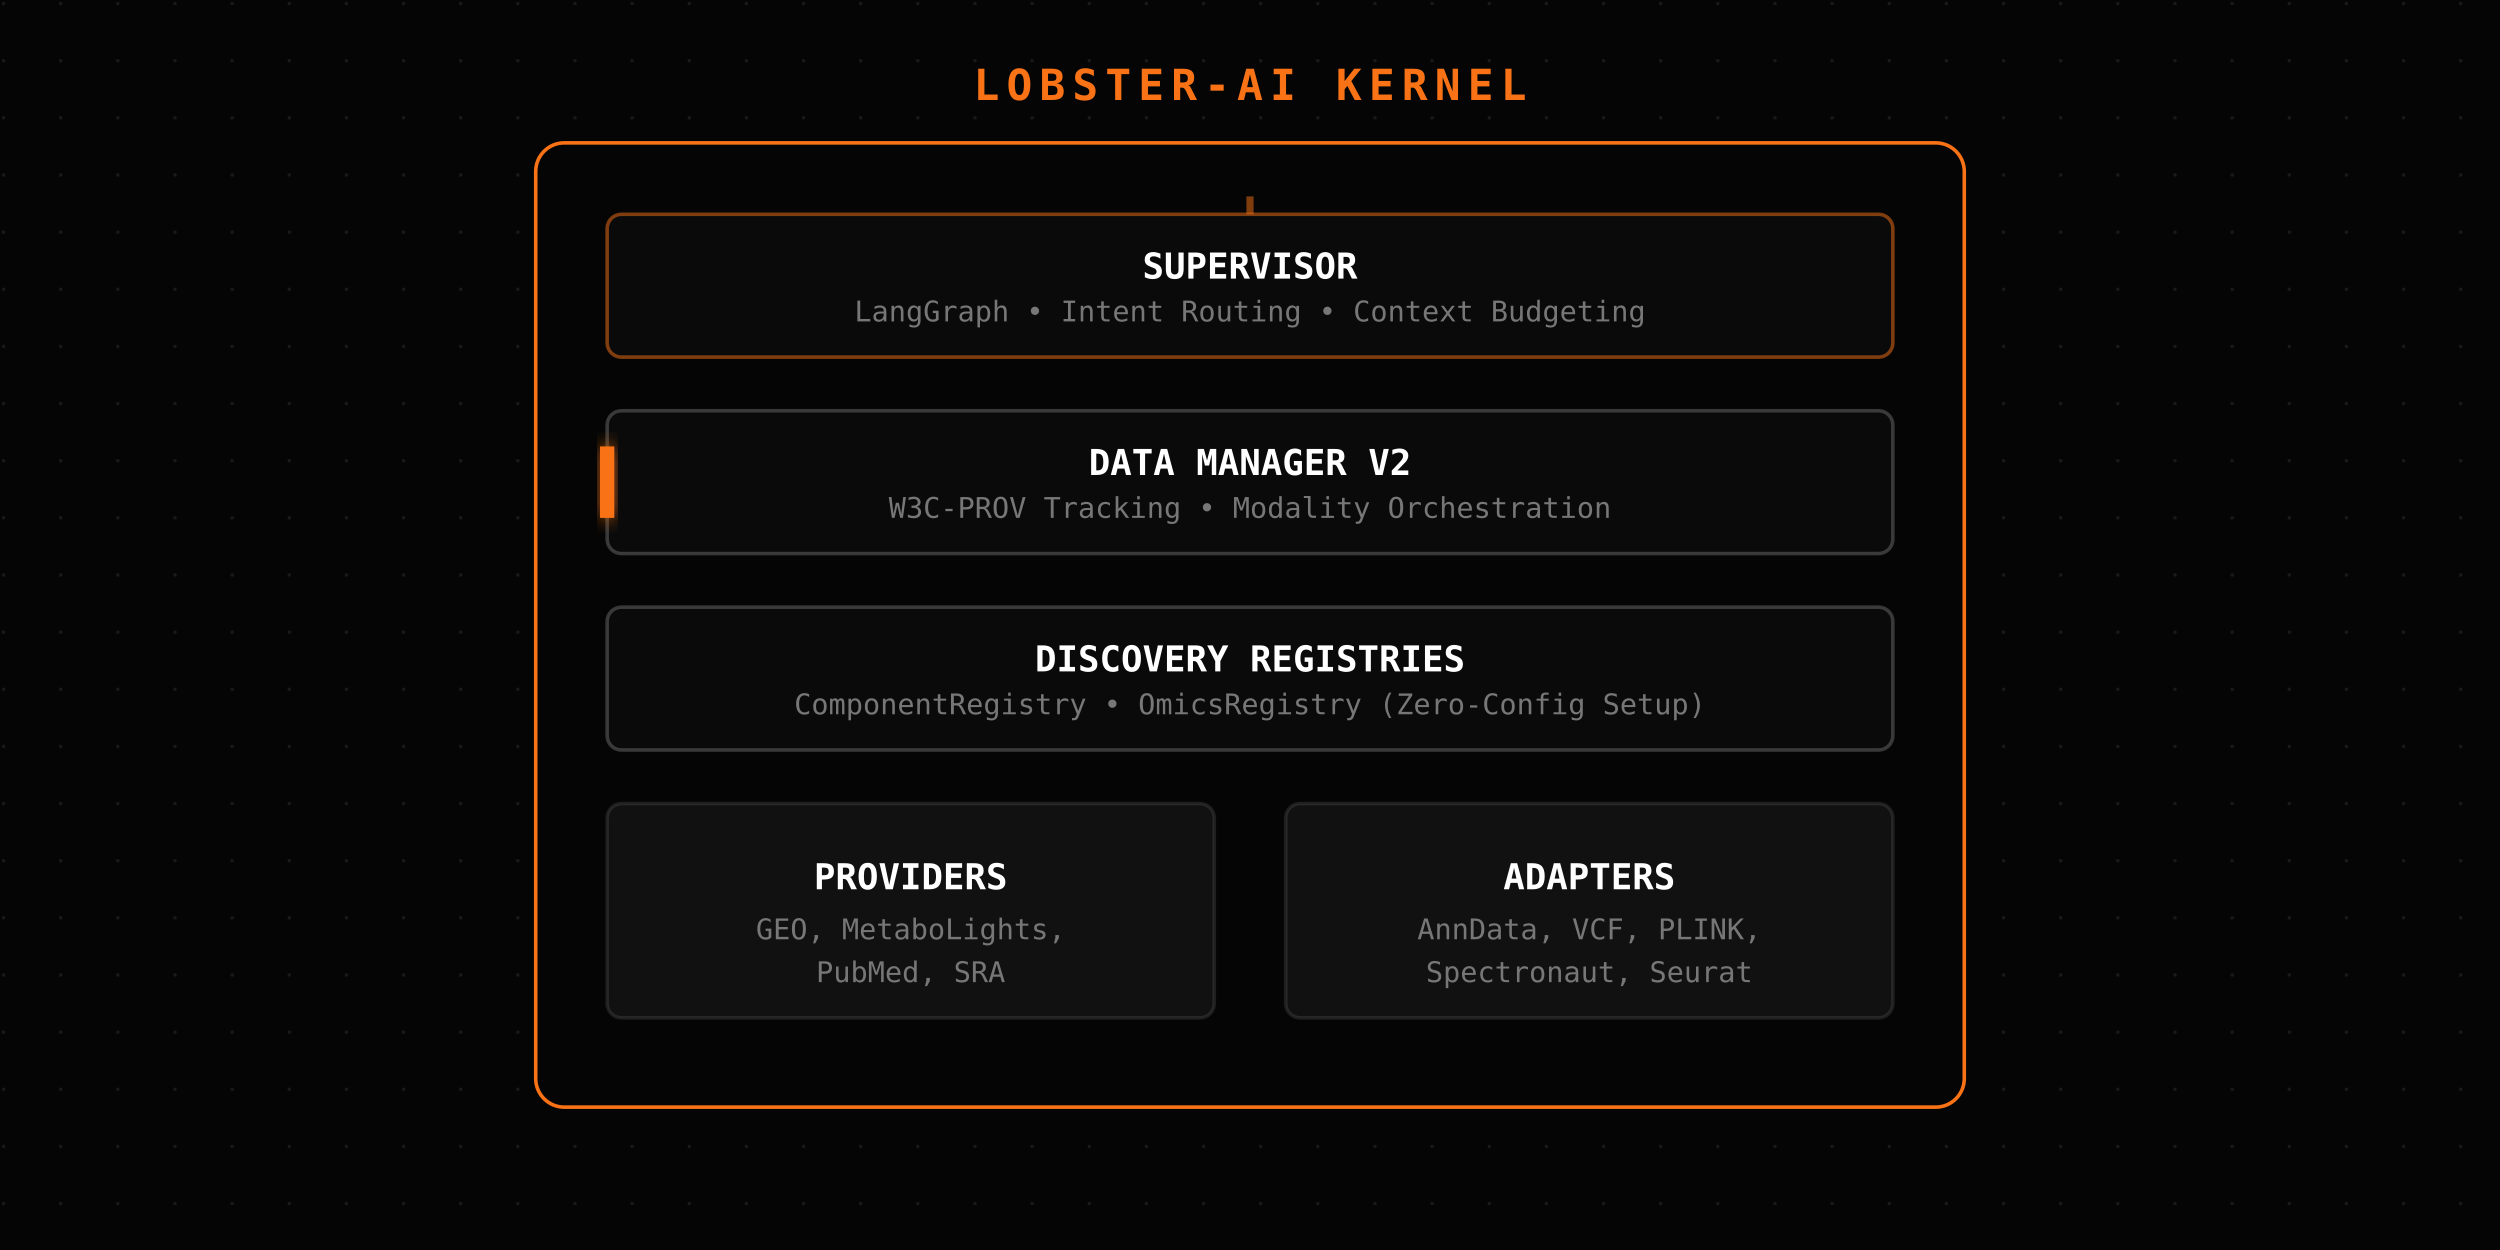
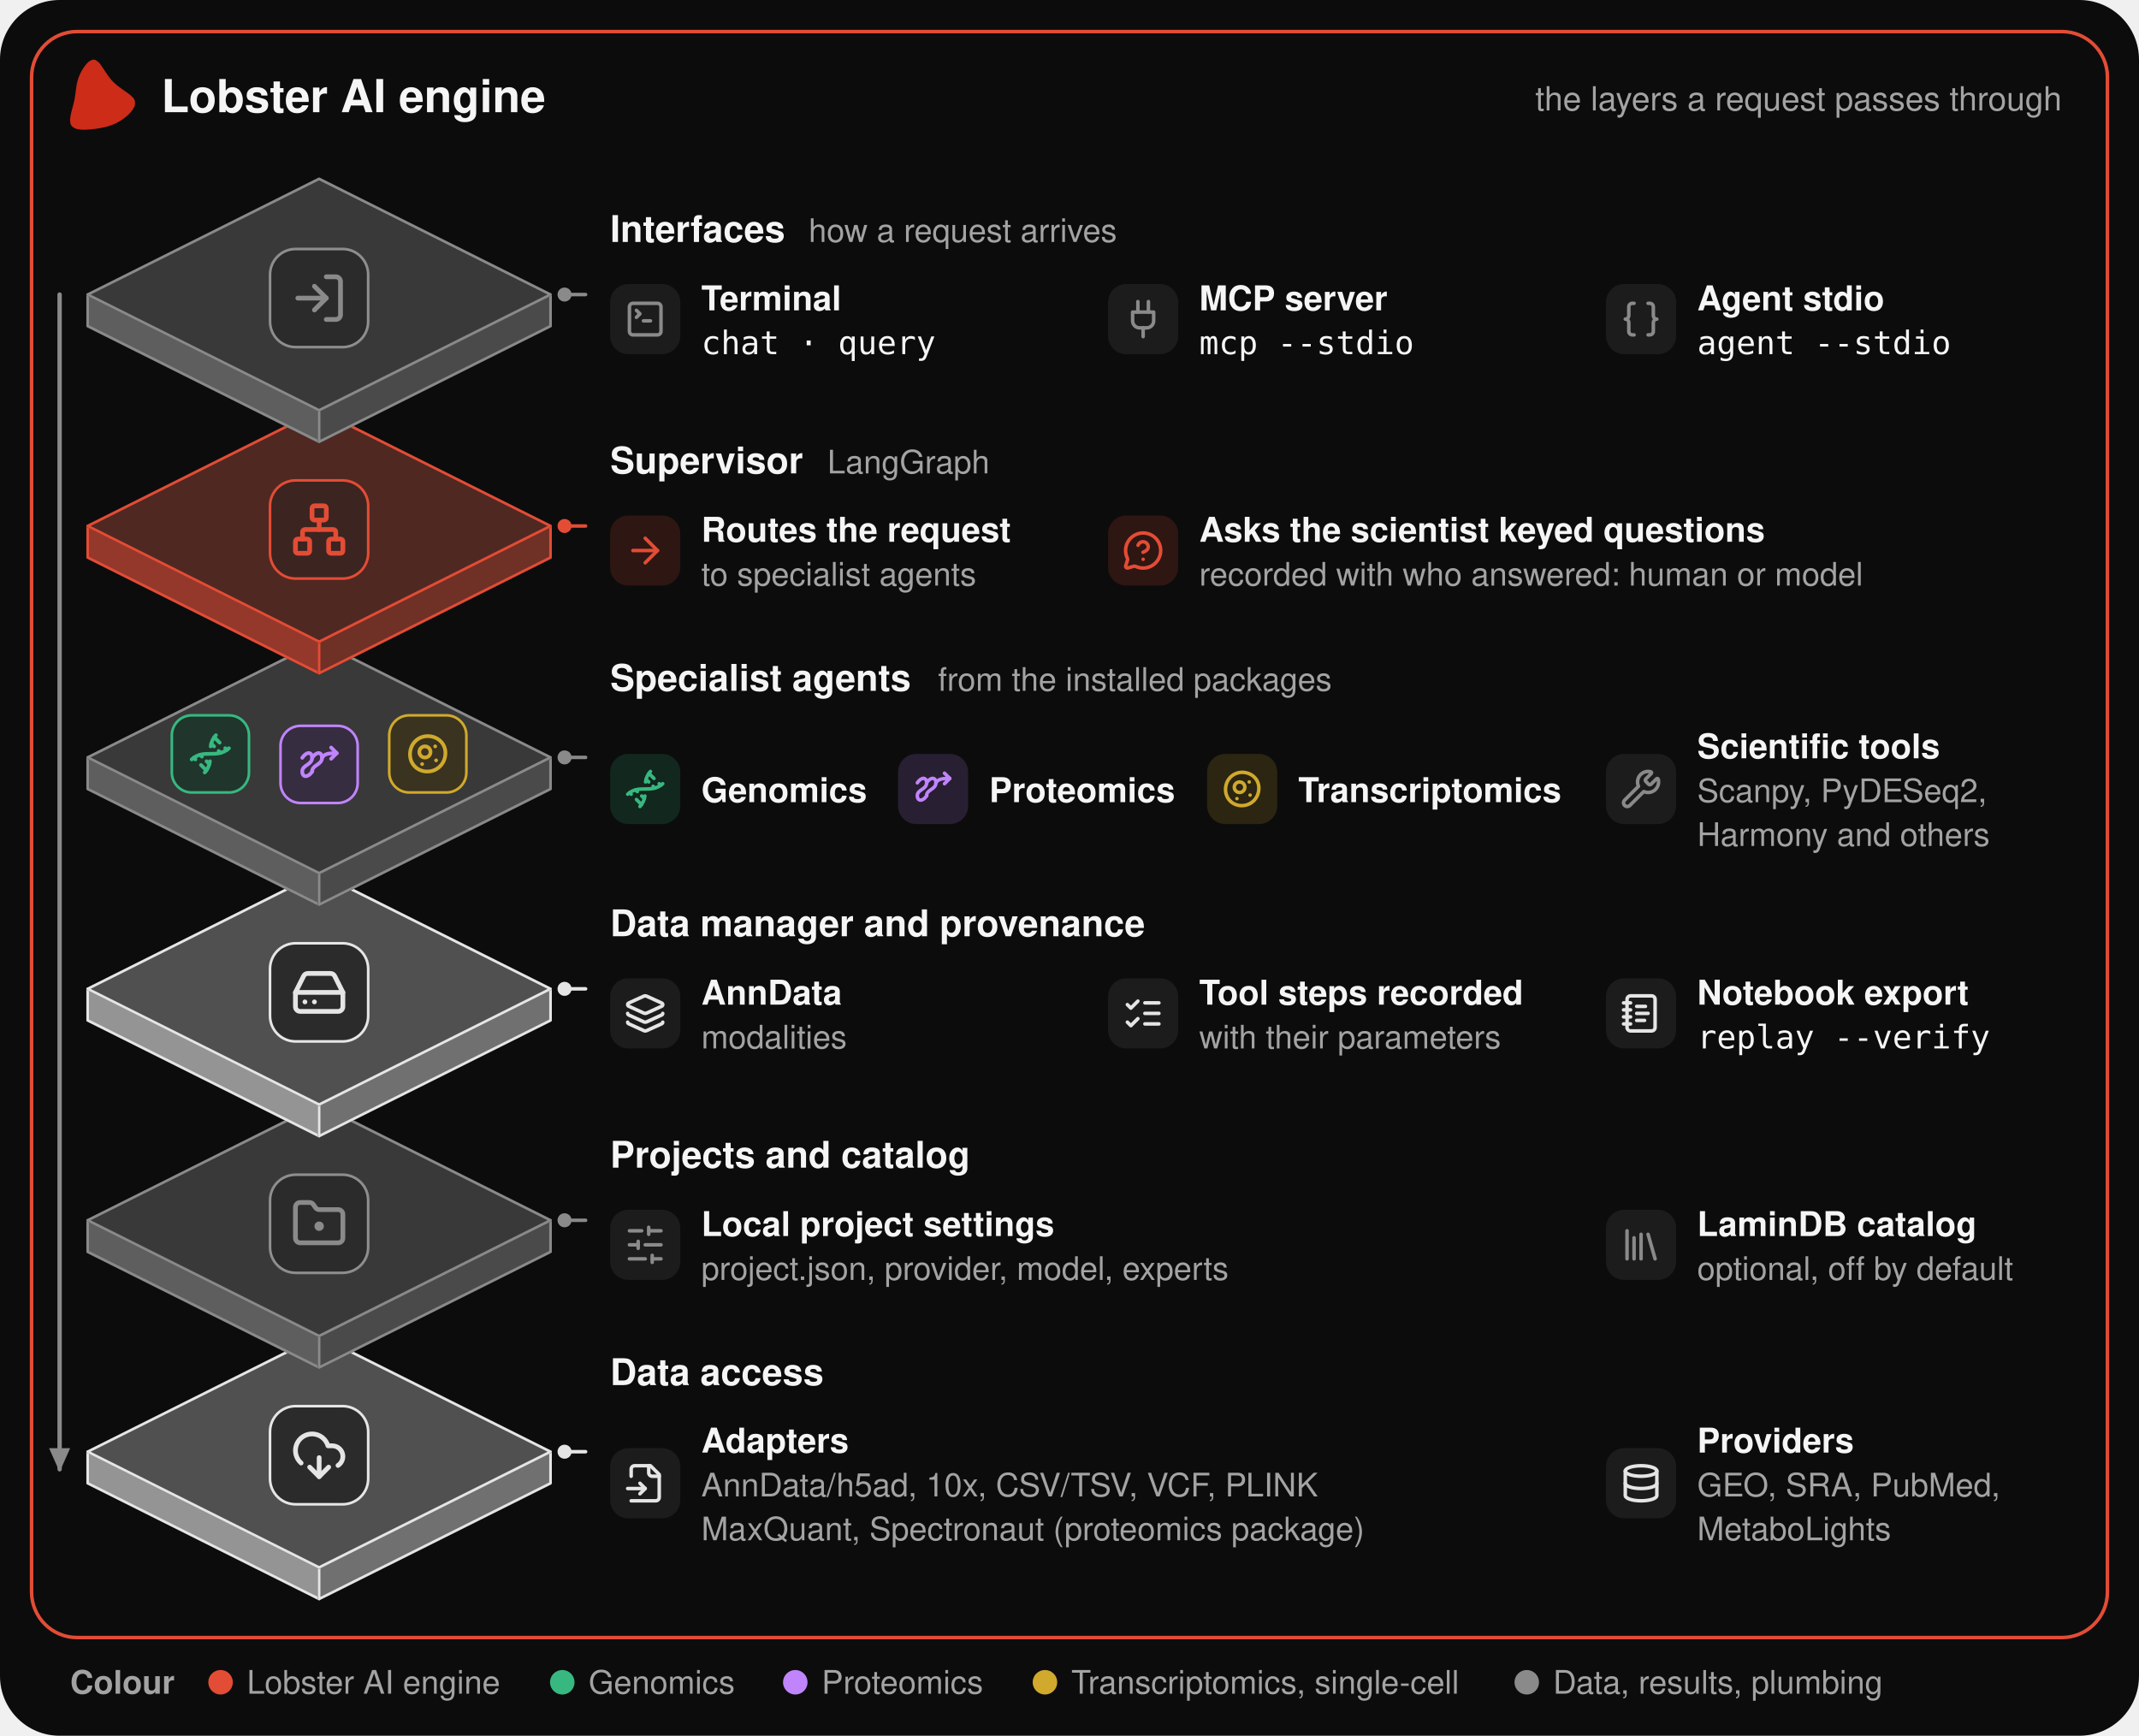
- <svg xmlns="http://www.w3.org/2000/svg" viewBox="0 0 700 350" width="100%" height="100%">
+ <svg xmlns="http://www.w3.org/2000/svg" viewBox="-10 -10 1220 990" role="img" aria-labelledby="t d">
  <defs>
-     <filter id="glow-core" x="-20%" y="-20%" width="140%" height="140%">
-       <feGaussianBlur stdDeviation="2.5" result="blur" />
-       <feComposite in="SourceGraphic" in2="blur" operator="over" />
-     </filter>
-     <pattern id="dotGridCore" width="16" height="16" patternUnits="userSpaceOnUse">
-       <circle cx="1" cy="1" r="0.5" fill="rgba(255,255,255,0.08)" />
-     </pattern>
+     <marker id="a" viewBox="0 0 10 10" refX="8" refY="5" markerWidth="6" markerHeight="6" orient="auto-start-reverse">
+       <path d="M0 1L9 5L0 9z" fill="#737373" />
+     </marker>
+     <marker id="ag" viewBox="0 0 10 10" refX="8" refY="5" markerWidth="6" markerHeight="6" orient="auto-start-reverse">
+       <path d="M0 1L9 5L0 9z" fill="#8A8A8A" />
+     </marker>
  </defs>
-   <rect width="700" height="350" fill="#050505" />
-   <rect width="700" height="350" fill="url(#dotGridCore)" />
-   <g transform="translate(150, 40)">
-     <rect x="0" y="0" width="400" height="270" rx="8" fill="#050505" stroke="#f97316" stroke-width="1" />
-     <text x="200" y="-12" fill="#f97316" font-size="12" font-family="monospace" text-anchor="middle" font-weight="bold" letter-spacing="2">LOBSTER-AI KERNEL</text>
-     <path d="M 200 15 L 200 255" fill="none" stroke="#f97316" stroke-width="2" stroke-dasharray="20 250" opacity="0.5">
-       <animate attributeName="stroke-dashoffset" from="270" to="0" dur="3s" repeatCount="indefinite" />
-     </path>
-     <g transform="translate(20, 20)">
-       <rect x="0" y="0" width="360" height="40" rx="4" fill="#0a0a0a" stroke="rgba(249,115,22,0.5)" stroke-width="1" />
-       <text x="180" y="18" fill="#fff" font-size="10" font-family="monospace" text-anchor="middle" font-weight="bold">SUPERVISOR</text>
-       <text x="180" y="30" fill="#777" font-size="8" font-family="monospace" text-anchor="middle">LangGraph • Intent Routing • Context Budgeting</text>
-     </g>
-     <g transform="translate(20, 75)">
-       <rect x="0" y="0" width="360" height="40" rx="4" fill="#0a0a0a" stroke="rgba(255,255,255,0.2)" stroke-width="1" />
-       <rect x="-2" y="10" width="4" height="20" fill="#f97316" filter="url(#glow-core)" />
-       <text x="180" y="18" fill="#fff" font-size="10" font-family="monospace" text-anchor="middle" font-weight="bold">DATA MANAGER V2</text>
-       <text x="180" y="30" fill="#777" font-size="8" font-family="monospace" text-anchor="middle">W3C-PROV Tracking • Modality Orchestration</text>
-     </g>
-     <g transform="translate(20, 130)">
-       <rect x="0" y="0" width="360" height="40" rx="4" fill="#0a0a0a" stroke="rgba(255,255,255,0.2)" stroke-width="1" />
-       <text x="180" y="18" fill="#fff" font-size="10" font-family="monospace" text-anchor="middle" font-weight="bold">DISCOVERY REGISTRIES</text>
-       <text x="180" y="30" fill="#777" font-size="8" font-family="monospace" text-anchor="middle">ComponentRegistry • OmicsRegistry (Zero-Config Setup)</text>
-     </g>
-     <g transform="translate(20, 185)">
-       <rect x="0" y="0" width="170" height="60" rx="4" fill="#111" stroke="rgba(255,255,255,0.1)" stroke-width="1" />
-       <text x="85" y="24" fill="#fff" font-size="10" font-family="monospace" text-anchor="middle" font-weight="bold">PROVIDERS</text>
-       <text x="85" y="38" fill="#777" font-size="8" font-family="monospace" text-anchor="middle">GEO, MetaboLights,</text>
-       <text x="85" y="50" fill="#777" font-size="8" font-family="monospace" text-anchor="middle">PubMed, SRA</text>
-     </g>
-     <g transform="translate(210, 185)">
-       <rect x="0" y="0" width="170" height="60" rx="4" fill="#111" stroke="rgba(255,255,255,0.1)" stroke-width="1" />
-       <text x="85" y="24" fill="#fff" font-size="10" font-family="monospace" text-anchor="middle" font-weight="bold">ADAPTERS</text>
-       <text x="85" y="38" fill="#777" font-size="8" font-family="monospace" text-anchor="middle">AnnData, VCF, PLINK,</text>
-       <text x="85" y="50" fill="#777" font-size="8" font-family="monospace" text-anchor="middle">Spectronaut, Seurat</text>
-     </g>
+   <rect x="-10" y="-10" width="1220" height="990" rx="34" fill="#0C0C0C" />
+   <g font-family="-apple-system, 'Segoe UI', Helvetica, Arial, sans-serif" fill="#F5F5F5">
+     <rect x="8" y="8" width="1184" height="916" rx="26" fill="none" stroke="#E34C35" stroke-width="2" />
+     <path transform="translate(30 24) scale(0.3711)" fill="#CC2C18" d="M99.01 62.03C99.93 64.40 99.99 67.43 99.48 69.96C98.97 72.49 97.41 74.96 95.95 77.20C94.49 79.44 92.62 81.47 90.75 83.40C88.87 85.33 86.80 87.10 84.70 88.78C82.59 90.47 80.39 92.05 78.12 93.50C75.85 94.95 73.49 96.28 71.08 97.49C68.67 98.69 66.18 99.76 63.66 100.70C61.13 101.65 58.54 102.45 55.94 103.15C53.34 103.86 50.69 104.42 48.05 104.94C45.40 105.45 42.72 105.86 40.05 106.23C37.38 106.61 34.69 106.95 32.01 107.20C29.32 107.45 26.62 107.67 23.93 107.72C21.23 107.78 18.50 107.83 15.83 107.51C13.17 107.20 10.30 106.92 7.93 105.83C5.57 104.74 2.97 103.10 1.64 100.99C0.31 98.88 0.08 95.80 -0.03 93.16C-0.15 90.52 0.47 87.78 0.94 85.12C1.41 82.47 2.13 79.85 2.78 77.23C3.42 74.60 4.18 72.01 4.83 69.39C5.48 66.77 6.15 64.16 6.67 61.51C7.19 58.87 7.57 56.19 7.96 53.52C8.34 50.85 8.60 48.16 8.99 45.49C9.37 42.82 9.72 40.13 10.27 37.49C10.82 34.86 11.46 32.22 12.29 29.66C13.12 27.09 14.12 24.57 15.25 22.12C16.38 19.67 17.64 17.27 19.05 14.97C20.46 12.68 21.97 10.39 23.70 8.34C25.43 6.29 27.24 4.04 29.44 2.65C31.64 1.26 34.53 -0.23 36.92 0.01C39.30 0.24 41.78 2.31 43.75 4.04C45.72 5.78 47.15 8.23 48.73 10.41C50.31 12.60 51.72 14.92 53.22 17.16C54.72 19.41 56.18 21.69 57.75 23.88C59.32 26.07 60.92 28.27 62.66 30.32C64.41 32.37 66.27 34.34 68.22 36.18C70.18 38.02 72.29 39.72 74.41 41.38C76.53 43.03 78.76 44.56 80.96 46.12C83.16 47.68 85.44 49.14 87.61 50.75C89.78 52.35 92.09 53.86 93.99 55.74C95.89 57.62 98.10 59.66 99.01 62.03Z" />
+     <text x="82" y="54" font-size="26" font-weight="700">Lobster AI engine</text>
+     <text x="1166" y="53" font-size="19" fill="#A3A3A3" text-anchor="end">the layers a request passes through</text>
+     <path d="M24 158L24 828" fill="none" stroke="#8A8A8A" stroke-width="2.5" stroke-linecap="round" stroke-linejoin="round" marker-end="url(#ag)" />
+     <path d="M40 818L172 884V902L40 836Z" fill="#1C1C1C" stroke="#1C1C1C" stroke-width="1.5" stroke-linejoin="round" />
+     <path d="M40 818L172 884V902L40 836Z" fill="#E5E5E5" fill-opacity="0.6" stroke="#E5E5E5" stroke-width="1.5" stroke-linejoin="round" />
+     <path d="M304 818L172 884V902L304 836Z" fill="#1C1C1C" stroke="#1C1C1C" stroke-width="1.5" stroke-linejoin="round" />
+     <path d="M304 818L172 884V902L304 836Z" fill="#E5E5E5" fill-opacity="0.42" stroke="#E5E5E5" stroke-width="1.5" stroke-linejoin="round" />
+     <path d="M172 752L304 818L172 884L40 818Z" fill="#1C1C1C" stroke="#1C1C1C" stroke-width="1.5" stroke-linejoin="round" />
+     <path d="M172 752L304 818L172 884L40 818Z" fill="#E5E5E5" fill-opacity="0.26" stroke="#E5E5E5" stroke-width="1.5" stroke-linejoin="round" />
+     <rect x="144" y="792" width="56" height="56" rx="14.6" fill="#1C1C1C" stroke="#E5E5E5" stroke-width="1.5" />
+     <rect x="144" y="792" width="56" height="56" rx="14.6" fill="#FFFFFF" fill-opacity="0.07" />
+     <g transform="translate(155.8 803.8) scale(1.353)" fill="none" stroke="#E5E5E5" color="#E5E5E5" stroke-width="2" stroke-linecap="round" stroke-linejoin="round">
+       <path d="M12 13v8l-4-4" />
+       <path d="m12 21 4-4" />
+       <path d="M4.393 15.269A7 7 0 1 1 15.71 8h1.79a4.5 4.5 0 0 1 2.436 8.284" />
+     </g>
+     <path d="M312 818L324 818" fill="none" stroke="#E5E5E5" stroke-width="2" stroke-linecap="round" stroke-linejoin="round" />
+     <circle cx="312" cy="818" r="4" fill="#E5E5E5" />
+     <text x="338" y="780" font-size="21" font-weight="600">Data access</text>
+     <rect x="338" y="816" width="40" height="40" rx="10.4" fill="#FFFFFF" fill-opacity="0.07" />
+     <g transform="translate(346 824) scale(1.000)" fill="none" stroke="#E5E5E5" color="#E5E5E5" stroke-width="2" stroke-linecap="round" stroke-linejoin="round">
+       <path d="M4 22h14a2 2 0 0 0 2-2V7l-5-5H6a2 2 0 0 0-2 2v4" />
+       <path d="M14 2v4a2 2 0 0 0 2 2h4" />
+       <path d="M2 15h10" />
+       <path d="m9 18 3-3-3-3" />
+     </g>
+     <text x="390" y="818.5" font-size="19.5" font-weight="600">Adapters</text>
+     <text x="390" y="843.5" font-size="18.5" fill="#A3A3A3">AnnData/h5ad, 10x, CSV/TSV, VCF, PLINK</text>
+     <text x="390" y="868.5" font-size="18.5" fill="#A3A3A3">MaxQuant, Spectronaut (proteomics package)</text>
+     <rect x="906" y="816" width="40" height="40" rx="10.4" fill="#FFFFFF" fill-opacity="0.07" />
+     <g transform="translate(914 824) scale(1.000)" fill="none" stroke="#E5E5E5" color="#E5E5E5" stroke-width="2" stroke-linecap="round" stroke-linejoin="round">
+       <ellipse cx="12" cy="5" rx="9" ry="3" />
+       <path d="M3 5V19A9 3 0 0 0 21 19V5" />
+       <path d="M3 12A9 3 0 0 0 21 12" />
+     </g>
+     <text x="958" y="818.5" font-size="19.5" font-weight="600">Providers</text>
+     <text x="958" y="843.5" font-size="18.5" fill="#A3A3A3">GEO, SRA, PubMed,</text>
+     <text x="958" y="868.5" font-size="18.5" fill="#A3A3A3">MetaboLights</text>
+     <path d="M40 686L172 752V770L40 704Z" fill="#1C1C1C" stroke="#1C1C1C" stroke-width="1.5" stroke-linejoin="round" />
+     <path d="M40 686L172 752V770L40 704Z" fill="#8A8A8A" fill-opacity="0.6" stroke="#8A8A8A" stroke-width="1.5" stroke-linejoin="round" />
+     <path d="M304 686L172 752V770L304 704Z" fill="#1C1C1C" stroke="#1C1C1C" stroke-width="1.5" stroke-linejoin="round" />
+     <path d="M304 686L172 752V770L304 704Z" fill="#8A8A8A" fill-opacity="0.42" stroke="#8A8A8A" stroke-width="1.5" stroke-linejoin="round" />
+     <path d="M172 620L304 686L172 752L40 686Z" fill="#1C1C1C" stroke="#1C1C1C" stroke-width="1.5" stroke-linejoin="round" />
+     <path d="M172 620L304 686L172 752L40 686Z" fill="#8A8A8A" fill-opacity="0.26" stroke="#8A8A8A" stroke-width="1.5" stroke-linejoin="round" />
+     <rect x="144" y="660" width="56" height="56" rx="14.6" fill="#1C1C1C" stroke="#8A8A8A" stroke-width="1.5" />
+     <rect x="144" y="660" width="56" height="56" rx="14.6" fill="#FFFFFF" fill-opacity="0.07" />
+     <g transform="translate(155.8 671.8) scale(1.353)" fill="none" stroke="#8A8A8A" color="#8A8A8A" stroke-width="2" stroke-linecap="round" stroke-linejoin="round">
+       <path d="M4 20h16a2 2 0 0 0 2-2V8a2 2 0 0 0-2-2h-7.93a2 2 0 0 1-1.66-.9l-.82-1.2A2 2 0 0 0 7.93 3H4a2 2 0 0 0-2 2v13c0 1.1.9 2 2 2Z" />
+       <circle cx="12" cy="13" r="1" />
+     </g>
+     <path d="M312 686L324 686" fill="none" stroke="#8A8A8A" stroke-width="2" stroke-linecap="round" stroke-linejoin="round" />
+     <circle cx="312" cy="686" r="4" fill="#8A8A8A" />
+     <text x="338" y="656" font-size="21" font-weight="600">Projects and catalog</text>
+     <rect x="338" y="680" width="40" height="40" rx="10.4" fill="#FFFFFF" fill-opacity="0.07" />
+     <g transform="translate(346 688) scale(1.000)" fill="none" stroke="#8A8A8A" color="#8A8A8A" stroke-width="2" stroke-linecap="round" stroke-linejoin="round">
+       <line x1="21" x2="14" y1="4" y2="4" />
+       <line x1="10" x2="3" y1="4" y2="4" />
+       <line x1="21" x2="12" y1="12" y2="12" />
+       <line x1="8" x2="3" y1="12" y2="12" />
+       <line x1="21" x2="16" y1="20" y2="20" />
+       <line x1="12" x2="3" y1="20" y2="20" />
+       <line x1="14" x2="14" y1="2" y2="6" />
+       <line x1="8" x2="8" y1="10" y2="14" />
+       <line x1="16" x2="16" y1="18" y2="22" />
+     </g>
+     <text x="390" y="695" font-size="19.5" font-weight="600">Local project settings</text>
+     <text x="390" y="720" font-size="18.5" fill="#A3A3A3">project.json, provider, model, experts</text>
+     <rect x="906" y="680" width="40" height="40" rx="10.4" fill="#FFFFFF" fill-opacity="0.07" />
+     <g transform="translate(914 688) scale(1.000)" fill="none" stroke="#8A8A8A" color="#8A8A8A" stroke-width="2" stroke-linecap="round" stroke-linejoin="round">
+       <path d="m16 6 4 14" />
+       <path d="M12 6v14" />
+       <path d="M8 8v12" />
+       <path d="M4 4v16" />
+     </g>
+     <text x="958" y="695" font-size="19.5" font-weight="600">LaminDB catalog</text>
+     <text x="958" y="720" font-size="18.5" fill="#A3A3A3">optional, off by default</text>
+     <path d="M40 554L172 620V638L40 572Z" fill="#1C1C1C" stroke="#1C1C1C" stroke-width="1.5" stroke-linejoin="round" />
+     <path d="M40 554L172 620V638L40 572Z" fill="#E5E5E5" fill-opacity="0.6" stroke="#E5E5E5" stroke-width="1.5" stroke-linejoin="round" />
+     <path d="M304 554L172 620V638L304 572Z" fill="#1C1C1C" stroke="#1C1C1C" stroke-width="1.5" stroke-linejoin="round" />
+     <path d="M304 554L172 620V638L304 572Z" fill="#E5E5E5" fill-opacity="0.42" stroke="#E5E5E5" stroke-width="1.5" stroke-linejoin="round" />
+     <path d="M172 488L304 554L172 620L40 554Z" fill="#1C1C1C" stroke="#1C1C1C" stroke-width="1.5" stroke-linejoin="round" />
+     <path d="M172 488L304 554L172 620L40 554Z" fill="#E5E5E5" fill-opacity="0.26" stroke="#E5E5E5" stroke-width="1.5" stroke-linejoin="round" />
+     <rect x="144" y="528" width="56" height="56" rx="14.6" fill="#1C1C1C" stroke="#E5E5E5" stroke-width="1.5" />
+     <rect x="144" y="528" width="56" height="56" rx="14.6" fill="#FFFFFF" fill-opacity="0.07" />
+     <g transform="translate(155.8 539.8) scale(1.353)" fill="none" stroke="#E5E5E5" color="#E5E5E5" stroke-width="2" stroke-linecap="round" stroke-linejoin="round">
+       <line x1="22" x2="2" y1="12" y2="12" />
+       <path d="M5.45 5.11 2 12v6a2 2 0 0 0 2 2h16a2 2 0 0 0 2-2v-6l-3.45-6.89A2 2 0 0 0 16.76 4H7.24a2 2 0 0 0-1.79 1.11z" />
+       <line x1="6" x2="6.01" y1="16" y2="16" />
+       <line x1="10" x2="10.01" y1="16" y2="16" />
+     </g>
+     <path d="M312 554L324 554" fill="none" stroke="#E5E5E5" stroke-width="2" stroke-linecap="round" stroke-linejoin="round" />
+     <circle cx="312" cy="554" r="4" fill="#E5E5E5" />
+     <text x="338" y="524" font-size="21" font-weight="600">Data manager and provenance</text>
+     <rect x="338" y="548" width="40" height="40" rx="10.4" fill="#FFFFFF" fill-opacity="0.07" />
+     <g transform="translate(346 556) scale(1.000)" fill="none" stroke="#E5E5E5" color="#E5E5E5" stroke-width="2" stroke-linecap="round" stroke-linejoin="round">
+       <path d="M12.83 2.18a2 2 0 0 0-1.66 0L2.6 6.08a1 1 0 0 0 0 1.83l8.58 3.91a2 2 0 0 0 1.66 0l8.58-3.9a1 1 0 0 0 0-1.83z" />
+       <path d="M2 12a1 1 0 0 0 .58.91l8.6 3.91a2 2 0 0 0 1.65 0l8.58-3.9A1 1 0 0 0 22 12" />
+       <path d="M2 17a1 1 0 0 0 .58.91l8.6 3.91a2 2 0 0 0 1.65 0l8.58-3.9A1 1 0 0 0 22 17" />
+     </g>
+     <text x="390" y="563" font-size="19.5" font-weight="600">AnnData</text>
+     <text x="390" y="588" font-size="18.5" fill="#A3A3A3">modalities</text>
+     <rect x="622" y="548" width="40" height="40" rx="10.4" fill="#FFFFFF" fill-opacity="0.07" />
+     <g transform="translate(630 556) scale(1.000)" fill="none" stroke="#E5E5E5" color="#E5E5E5" stroke-width="2" stroke-linecap="round" stroke-linejoin="round">
+       <path d="m3 17 2 2 4-4" />
+       <path d="m3 7 2 2 4-4" />
+       <path d="M13 6h8" />
+       <path d="M13 12h8" />
+       <path d="M13 18h8" />
+     </g>
+     <text x="674" y="563" font-size="19.5" font-weight="600">Tool steps recorded</text>
+     <text x="674" y="588" font-size="18.5" fill="#A3A3A3">with their parameters</text>
+     <rect x="906" y="548" width="40" height="40" rx="10.4" fill="#FFFFFF" fill-opacity="0.07" />
+     <g transform="translate(914 556) scale(1.000)" fill="none" stroke="#E5E5E5" color="#E5E5E5" stroke-width="2" stroke-linecap="round" stroke-linejoin="round">
+       <path d="M2 6h4" />
+       <path d="M2 10h4" />
+       <path d="M2 14h4" />
+       <path d="M2 18h4" />
+       <rect width="16" height="20" x="4" y="2" rx="2" />
+       <path d="M9.5 8h5" />
+       <path d="M9.5 12H16" />
+       <path d="M9.5 16H14" />
+     </g>
+     <text x="958" y="563" font-size="19.5" font-weight="600">Notebook export</text>
+     <text x="958" y="588" font-size="18.5" font-family="ui-monospace, SFMono-Regular, Menlo, Consolas, monospace">replay --verify</text>
+     <path d="M40 422L172 488V506L40 440Z" fill="#1C1C1C" stroke="#1C1C1C" stroke-width="1.5" stroke-linejoin="round" />
+     <path d="M40 422L172 488V506L40 440Z" fill="#8A8A8A" fill-opacity="0.6" stroke="#8A8A8A" stroke-width="1.5" stroke-linejoin="round" />
+     <path d="M304 422L172 488V506L304 440Z" fill="#1C1C1C" stroke="#1C1C1C" stroke-width="1.5" stroke-linejoin="round" />
+     <path d="M304 422L172 488V506L304 440Z" fill="#8A8A8A" fill-opacity="0.42" stroke="#8A8A8A" stroke-width="1.5" stroke-linejoin="round" />
+     <path d="M172 356L304 422L172 488L40 422Z" fill="#1C1C1C" stroke="#1C1C1C" stroke-width="1.5" stroke-linejoin="round" />
+     <path d="M172 356L304 422L172 488L40 422Z" fill="#8A8A8A" fill-opacity="0.26" stroke="#8A8A8A" stroke-width="1.5" stroke-linejoin="round" />
+     <rect x="88" y="398" width="44" height="44" rx="11.4" fill="#1C1C1C" stroke="#37B880" stroke-width="1.5" />
+     <rect x="88" y="398" width="44" height="44" rx="11.4" fill="#37B880" fill-opacity="0.16" />
+     <g transform="translate(97.2 407.2) scale(1.063)" fill="none" stroke="#37B880" color="#37B880" stroke-width="2" stroke-linecap="round" stroke-linejoin="round">
+       <path d="m10 16 1.5 1.5" />
+       <path d="m14 8-1.5-1.5" />
+       <path d="M15 2c-1.798 1.998-2.518 3.995-2.807 5.993" />
+       <path d="m16.5 10.5 1 1" />
+       <path d="m17 6-2.891-2.891" />
+       <path d="M2 15c6.667-6 13.333 0 20-6" />
+       <path d="m20 9 .891.891" />
+       <path d="M3.109 14.109 4 15" />
+       <path d="m6.5 12.5 1 1" />
+       <path d="m7 18 2.891 2.891" />
+       <path d="M9 22c1.798-1.998 2.518-3.995 2.807-5.993" />
+     </g>
+     <rect x="150" y="404" width="44" height="44" rx="11.4" fill="#1C1C1C" stroke="#C084FC" stroke-width="1.5" />
+     <rect x="150" y="404" width="44" height="44" rx="11.4" fill="#C084FC" fill-opacity="0.16" />
+     <g transform="translate(159.2 413.2) scale(1.063)" fill="none" stroke="#C084FC" color="#C084FC" stroke-width="2" stroke-linecap="round" stroke-linejoin="round">
+       <path d="M3 8.500c2.200-3.400 5.300-3.400 5.300 0 0 3.800-5.300 3.800-5.300 7.300 0 3.400 3.200 3.400 5.400 0" />
+       <path d="M8.300 8.500c2.200-3.400 5.300-3.400 5.300 0 0 3.800-5.300 3.800-5.300 7.300" />
+       <path d="M13.600 8.500C15 6.300 17 6 21.500 6" />
+       <path d="m18.500 3 3 3-3 3" />
+     </g>
+     <rect x="212" y="398" width="44" height="44" rx="11.4" fill="#1C1C1C" stroke="#D0A92D" stroke-width="1.5" />
+     <rect x="212" y="398" width="44" height="44" rx="11.4" fill="#D0A92D" fill-opacity="0.16" />
+     <g transform="translate(221.2 407.2) scale(1.063)" fill="none" stroke="#D0A92D" color="#D0A92D" stroke-width="2" stroke-linecap="round" stroke-linejoin="round">
+       <path d="M12 2.5c5 0 9.5 3.6 9.5 9 0 5.6-4.2 10-9.8 10-5 0-9.2-3.8-9.2-9.2C2.5 6.6 6.8 2.5 12 2.5Z" />
+       <circle cx="10.5" cy="11" r="3" />
+       <path d="M16.5 15.5h.01" />
+       <path d="M16 8h.01" />
+       <path d="M9 17.5h.01" />
+     </g>
+     <path d="M312 422L324 422" fill="none" stroke="#8A8A8A" stroke-width="2" stroke-linecap="round" stroke-linejoin="round" />
+     <circle cx="312" cy="422" r="4" fill="#8A8A8A" />
+     <text x="338" y="384" font-size="21" font-weight="600">Specialist agents</text>
+     <text x="525" y="384" font-size="18.5" fill="#A3A3A3">from the installed packages</text>
+     <rect x="338" y="420" width="40" height="40" rx="10.4" fill="#37B880" fill-opacity="0.16" />
+     <g transform="translate(346 428) scale(1.000)" fill="none" stroke="#37B880" color="#37B880" stroke-width="2" stroke-linecap="round" stroke-linejoin="round">
+       <path d="m10 16 1.5 1.5" />
+       <path d="m14 8-1.5-1.5" />
+       <path d="M15 2c-1.798 1.998-2.518 3.995-2.807 5.993" />
+       <path d="m16.5 10.5 1 1" />
+       <path d="m17 6-2.891-2.891" />
+       <path d="M2 15c6.667-6 13.333 0 20-6" />
+       <path d="m20 9 .891.891" />
+       <path d="M3.109 14.109 4 15" />
+       <path d="m6.5 12.5 1 1" />
+       <path d="m7 18 2.891 2.891" />
+       <path d="M9 22c1.798-1.998 2.518-3.995 2.807-5.993" />
+     </g>
+     <text x="390" y="447.5" font-size="19.5" font-weight="600">Genomics</text>
+     <rect x="502.2" y="420" width="40" height="40" rx="10.4" fill="#C084FC" fill-opacity="0.16" />
+     <g transform="translate(510.2 428) scale(1.000)" fill="none" stroke="#C084FC" color="#C084FC" stroke-width="2" stroke-linecap="round" stroke-linejoin="round">
+       <path d="M3 8.500c2.200-3.400 5.300-3.400 5.300 0 0 3.800-5.300 3.800-5.300 7.300 0 3.400 3.200 3.400 5.400 0" />
+       <path d="M8.300 8.500c2.200-3.400 5.300-3.400 5.300 0 0 3.800-5.300 3.800-5.300 7.300" />
+       <path d="M13.600 8.500C15 6.300 17 6 21.500 6" />
+       <path d="m18.500 3 3 3-3 3" />
+     </g>
+     <text x="554.2" y="447.5" font-size="19.5" font-weight="600">Proteomics</text>
+     <rect x="678.5" y="420" width="40" height="40" rx="10.4" fill="#D0A92D" fill-opacity="0.16" />
+     <g transform="translate(686.5 428) scale(1.000)" fill="none" stroke="#D0A92D" color="#D0A92D" stroke-width="2" stroke-linecap="round" stroke-linejoin="round">
+       <path d="M12 2.5c5 0 9.5 3.6 9.5 9 0 5.6-4.2 10-9.8 10-5 0-9.2-3.8-9.2-9.2C2.5 6.6 6.8 2.5 12 2.5Z" />
+       <circle cx="10.5" cy="11" r="3" />
+       <path d="M16.5 15.5h.01" />
+       <path d="M16 8h.01" />
+       <path d="M9 17.5h.01" />
+     </g>
+     <text x="730.5" y="447.5" font-size="19.5" font-weight="600">Transcriptomics</text>
+     <rect x="906" y="420" width="40" height="40" rx="10.4" fill="#FFFFFF" fill-opacity="0.07" />
+     <g transform="translate(914 428) scale(1.000)" fill="none" stroke="#8A8A8A" color="#8A8A8A" stroke-width="2" stroke-linecap="round" stroke-linejoin="round">
+       <path d="M14.7 6.3a1 1 0 0 0 0 1.4l1.6 1.6a1 1 0 0 0 1.4 0l3.106-3.105c.32-.322.863-.22.983.218a6 6 0 0 1-8.259 7.057l-7.91 7.91a1 1 0 0 1-2.999-3l7.91-7.91a6 6 0 0 1 7.057-8.259c.438.12.54.662.219.984z" />
+     </g>
+     <text x="958" y="422.5" font-size="19.5" font-weight="600">Scientific tools</text>
+     <text x="958" y="447.5" font-size="18.5" fill="#A3A3A3">Scanpy, PyDESeq2,</text>
+     <text x="958" y="472.5" font-size="18.5" fill="#A3A3A3">Harmony and others</text>
+     <path d="M40 290L172 356V374L40 308Z" fill="#1C1C1C" stroke="#1C1C1C" stroke-width="1.5" stroke-linejoin="round" />
+     <path d="M40 290L172 356V374L40 308Z" fill="#E34C35" fill-opacity="0.6" stroke="#E34C35" stroke-width="1.5" stroke-linejoin="round" />
+     <path d="M304 290L172 356V374L304 308Z" fill="#1C1C1C" stroke="#1C1C1C" stroke-width="1.5" stroke-linejoin="round" />
+     <path d="M304 290L172 356V374L304 308Z" fill="#E34C35" fill-opacity="0.42" stroke="#E34C35" stroke-width="1.5" stroke-linejoin="round" />
+     <path d="M172 224L304 290L172 356L40 290Z" fill="#1C1C1C" stroke="#1C1C1C" stroke-width="1.5" stroke-linejoin="round" />
+     <path d="M172 224L304 290L172 356L40 290Z" fill="#E34C35" fill-opacity="0.26" stroke="#E34C35" stroke-width="1.5" stroke-linejoin="round" />
+     <rect x="144" y="264" width="56" height="56" rx="14.6" fill="#1C1C1C" stroke="#E34C35" stroke-width="1.5" />
+     <rect x="144" y="264" width="56" height="56" rx="14.6" fill="#E34C35" fill-opacity="0.16" />
+     <g transform="translate(155.8 275.8) scale(1.353)" fill="none" stroke="#E34C35" color="#E34C35" stroke-width="2" stroke-linecap="round" stroke-linejoin="round">
+       <rect x="16" y="16" width="6" height="6" rx="1" />
+       <rect x="2" y="16" width="6" height="6" rx="1" />
+       <rect x="9" y="2" width="6" height="6" rx="1" />
+       <path d="M5 16v-3a1 1 0 0 1 1-1h12a1 1 0 0 1 1 1v3" />
+       <path d="M12 12V8" />
+     </g>
+     <path d="M312 290L324 290" fill="none" stroke="#E34C35" stroke-width="2" stroke-linecap="round" stroke-linejoin="round" />
+     <circle cx="312" cy="290" r="4" fill="#E34C35" />
+     <text x="338" y="260" font-size="21" font-weight="600">Supervisor</text>
+     <text x="461.9" y="260" font-size="18.5" fill="#A3A3A3">LangGraph</text>
+     <rect x="338" y="284" width="40" height="40" rx="10.4" fill="#E34C35" fill-opacity="0.16" />
+     <g transform="translate(346 292) scale(1.000)" fill="none" stroke="#E34C35" color="#E34C35" stroke-width="2" stroke-linecap="round" stroke-linejoin="round">
+       <path d="M5 12h14" />
+       <path d="m12 5 7 7-7 7" />
+     </g>
+     <text x="390" y="299" font-size="19.5" font-weight="600">Routes the request</text>
+     <text x="390" y="324" font-size="18.5" fill="#A3A3A3">to specialist agents</text>
+     <rect x="622" y="284" width="40" height="40" rx="10.4" fill="#E34C35" fill-opacity="0.16" />
+     <g transform="translate(630 292) scale(1.000)" fill="none" stroke="#E34C35" color="#E34C35" stroke-width="2" stroke-linecap="round" stroke-linejoin="round">
+       <path d="M2.992 16.342a2 2 0 0 1 .094 1.167l-1.065 3.29a1 1 0 0 0 1.236 1.168l3.413-.998a2 2 0 0 1 1.099.092 10 10 0 1 0-4.777-4.719" />
+       <path d="M9.09 9a3 3 0 0 1 5.83 1c0 2-3 3-3 3" />
+       <path d="M12 17h.01" />
+     </g>
+     <text x="674" y="299" font-size="19.5" font-weight="600">Asks the scientist keyed questions</text>
+     <text x="674" y="324" font-size="18.5" fill="#A3A3A3">recorded with who answered: human or model</text>
+     <path d="M40 158L172 224V242L40 176Z" fill="#1C1C1C" stroke="#1C1C1C" stroke-width="1.5" stroke-linejoin="round" />
+     <path d="M40 158L172 224V242L40 176Z" fill="#8A8A8A" fill-opacity="0.6" stroke="#8A8A8A" stroke-width="1.5" stroke-linejoin="round" />
+     <path d="M304 158L172 224V242L304 176Z" fill="#1C1C1C" stroke="#1C1C1C" stroke-width="1.5" stroke-linejoin="round" />
+     <path d="M304 158L172 224V242L304 176Z" fill="#8A8A8A" fill-opacity="0.42" stroke="#8A8A8A" stroke-width="1.5" stroke-linejoin="round" />
+     <path d="M172 92L304 158L172 224L40 158Z" fill="#1C1C1C" stroke="#1C1C1C" stroke-width="1.5" stroke-linejoin="round" />
+     <path d="M172 92L304 158L172 224L40 158Z" fill="#8A8A8A" fill-opacity="0.26" stroke="#8A8A8A" stroke-width="1.5" stroke-linejoin="round" />
+     <rect x="144" y="132" width="56" height="56" rx="14.6" fill="#1C1C1C" stroke="#8A8A8A" stroke-width="1.5" />
+     <rect x="144" y="132" width="56" height="56" rx="14.6" fill="#FFFFFF" fill-opacity="0.07" />
+     <g transform="translate(155.8 143.8) scale(1.353)" fill="none" stroke="#8A8A8A" color="#8A8A8A" stroke-width="2" stroke-linecap="round" stroke-linejoin="round">
+       <path d="m10 17 5-5-5-5" />
+       <path d="M15 12H3" />
+       <path d="M15 3h4a2 2 0 0 1 2 2v14a2 2 0 0 1-2 2h-4" />
+     </g>
+     <path d="M312 158L324 158" fill="none" stroke="#8A8A8A" stroke-width="2" stroke-linecap="round" stroke-linejoin="round" />
+     <circle cx="312" cy="158" r="4" fill="#8A8A8A" />
+     <text x="338" y="128" font-size="21" font-weight="600">Interfaces</text>
+     <text x="451.2" y="128" font-size="18.5" fill="#A3A3A3">how a request arrives</text>
+     <rect x="338" y="152" width="40" height="40" rx="10.4" fill="#FFFFFF" fill-opacity="0.07" />
+     <g transform="translate(346 160) scale(1.000)" fill="none" stroke="#8A8A8A" color="#8A8A8A" stroke-width="2" stroke-linecap="round" stroke-linejoin="round">
+       <path d="m7 11 2-2-2-2" />
+       <path d="M11 13h4" />
+       <rect width="18" height="18" x="3" y="3" rx="2" ry="2" />
+     </g>
+     <text x="390" y="167" font-size="19.5" font-weight="600">Terminal</text>
+     <text x="390" y="192" font-size="18.5" font-family="ui-monospace, SFMono-Regular, Menlo, Consolas, monospace">chat · query</text>
+     <rect x="622" y="152" width="40" height="40" rx="10.4" fill="#FFFFFF" fill-opacity="0.07" />
+     <g transform="translate(630 160) scale(1.000)" fill="none" stroke="#8A8A8A" color="#8A8A8A" stroke-width="2" stroke-linecap="round" stroke-linejoin="round">
+       <path d="M12 22v-5" />
+       <path d="M9 8V2" />
+       <path d="M15 8V2" />
+       <path d="M18 8v5a4 4 0 0 1-4 4h-4a4 4 0 0 1-4-4V8Z" />
+     </g>
+     <text x="674" y="167" font-size="19.5" font-weight="600">MCP server</text>
+     <text x="674" y="192" font-size="18.5" font-family="ui-monospace, SFMono-Regular, Menlo, Consolas, monospace">mcp --stdio</text>
+     <rect x="906" y="152" width="40" height="40" rx="10.4" fill="#FFFFFF" fill-opacity="0.07" />
+     <g transform="translate(914 160) scale(1.000)" fill="none" stroke="#8A8A8A" color="#8A8A8A" stroke-width="2" stroke-linecap="round" stroke-linejoin="round">
+       <path d="M8 3H7a2 2 0 0 0-2 2v5a2 2 0 0 1-2 2 2 2 0 0 1 2 2v5c0 1.1.9 2 2 2h1" />
+       <path d="M16 21h1a2 2 0 0 0 2-2v-5c0-1.1.9-2 2-2a2 2 0 0 1-2-2V5a2 2 0 0 0-2-2h-1" />
+     </g>
+     <text x="958" y="167" font-size="19.5" font-weight="600">Agent stdio</text>
+     <text x="958" y="192" font-size="18.5" font-family="ui-monospace, SFMono-Regular, Menlo, Consolas, monospace">agent --stdio</text>
+     <text x="30" y="956" font-size="18.5" fill="#A3A3A3" font-weight="600">Colour</text>
+     <circle cx="115.8" cy="949.5" r="7" fill="#E34C35" />
+     <text x="130.8" y="956" font-size="18.5" fill="#A3A3A3">Lobster AI engine</text>
+     <circle cx="310.7" cy="949.5" r="7" fill="#37B880" />
+     <text x="325.7" y="956" font-size="18.5" fill="#A3A3A3">Genomics</text>
+     <circle cx="443.6" cy="949.5" r="7" fill="#C084FC" />
+     <text x="458.6" y="956" font-size="18.5" fill="#A3A3A3">Proteomics</text>
+     <circle cx="586" cy="949.5" r="7" fill="#D0A92D" />
+     <text x="601" y="956" font-size="18.5" fill="#A3A3A3">Transcriptomics, single-cell</text>
+     <circle cx="860.8" cy="949.5" r="7" fill="#8A8A8A" />
+     <text x="875.8" y="956" font-size="18.5" fill="#A3A3A3">Data, results, plumbing</text>
  </g>
</svg>
